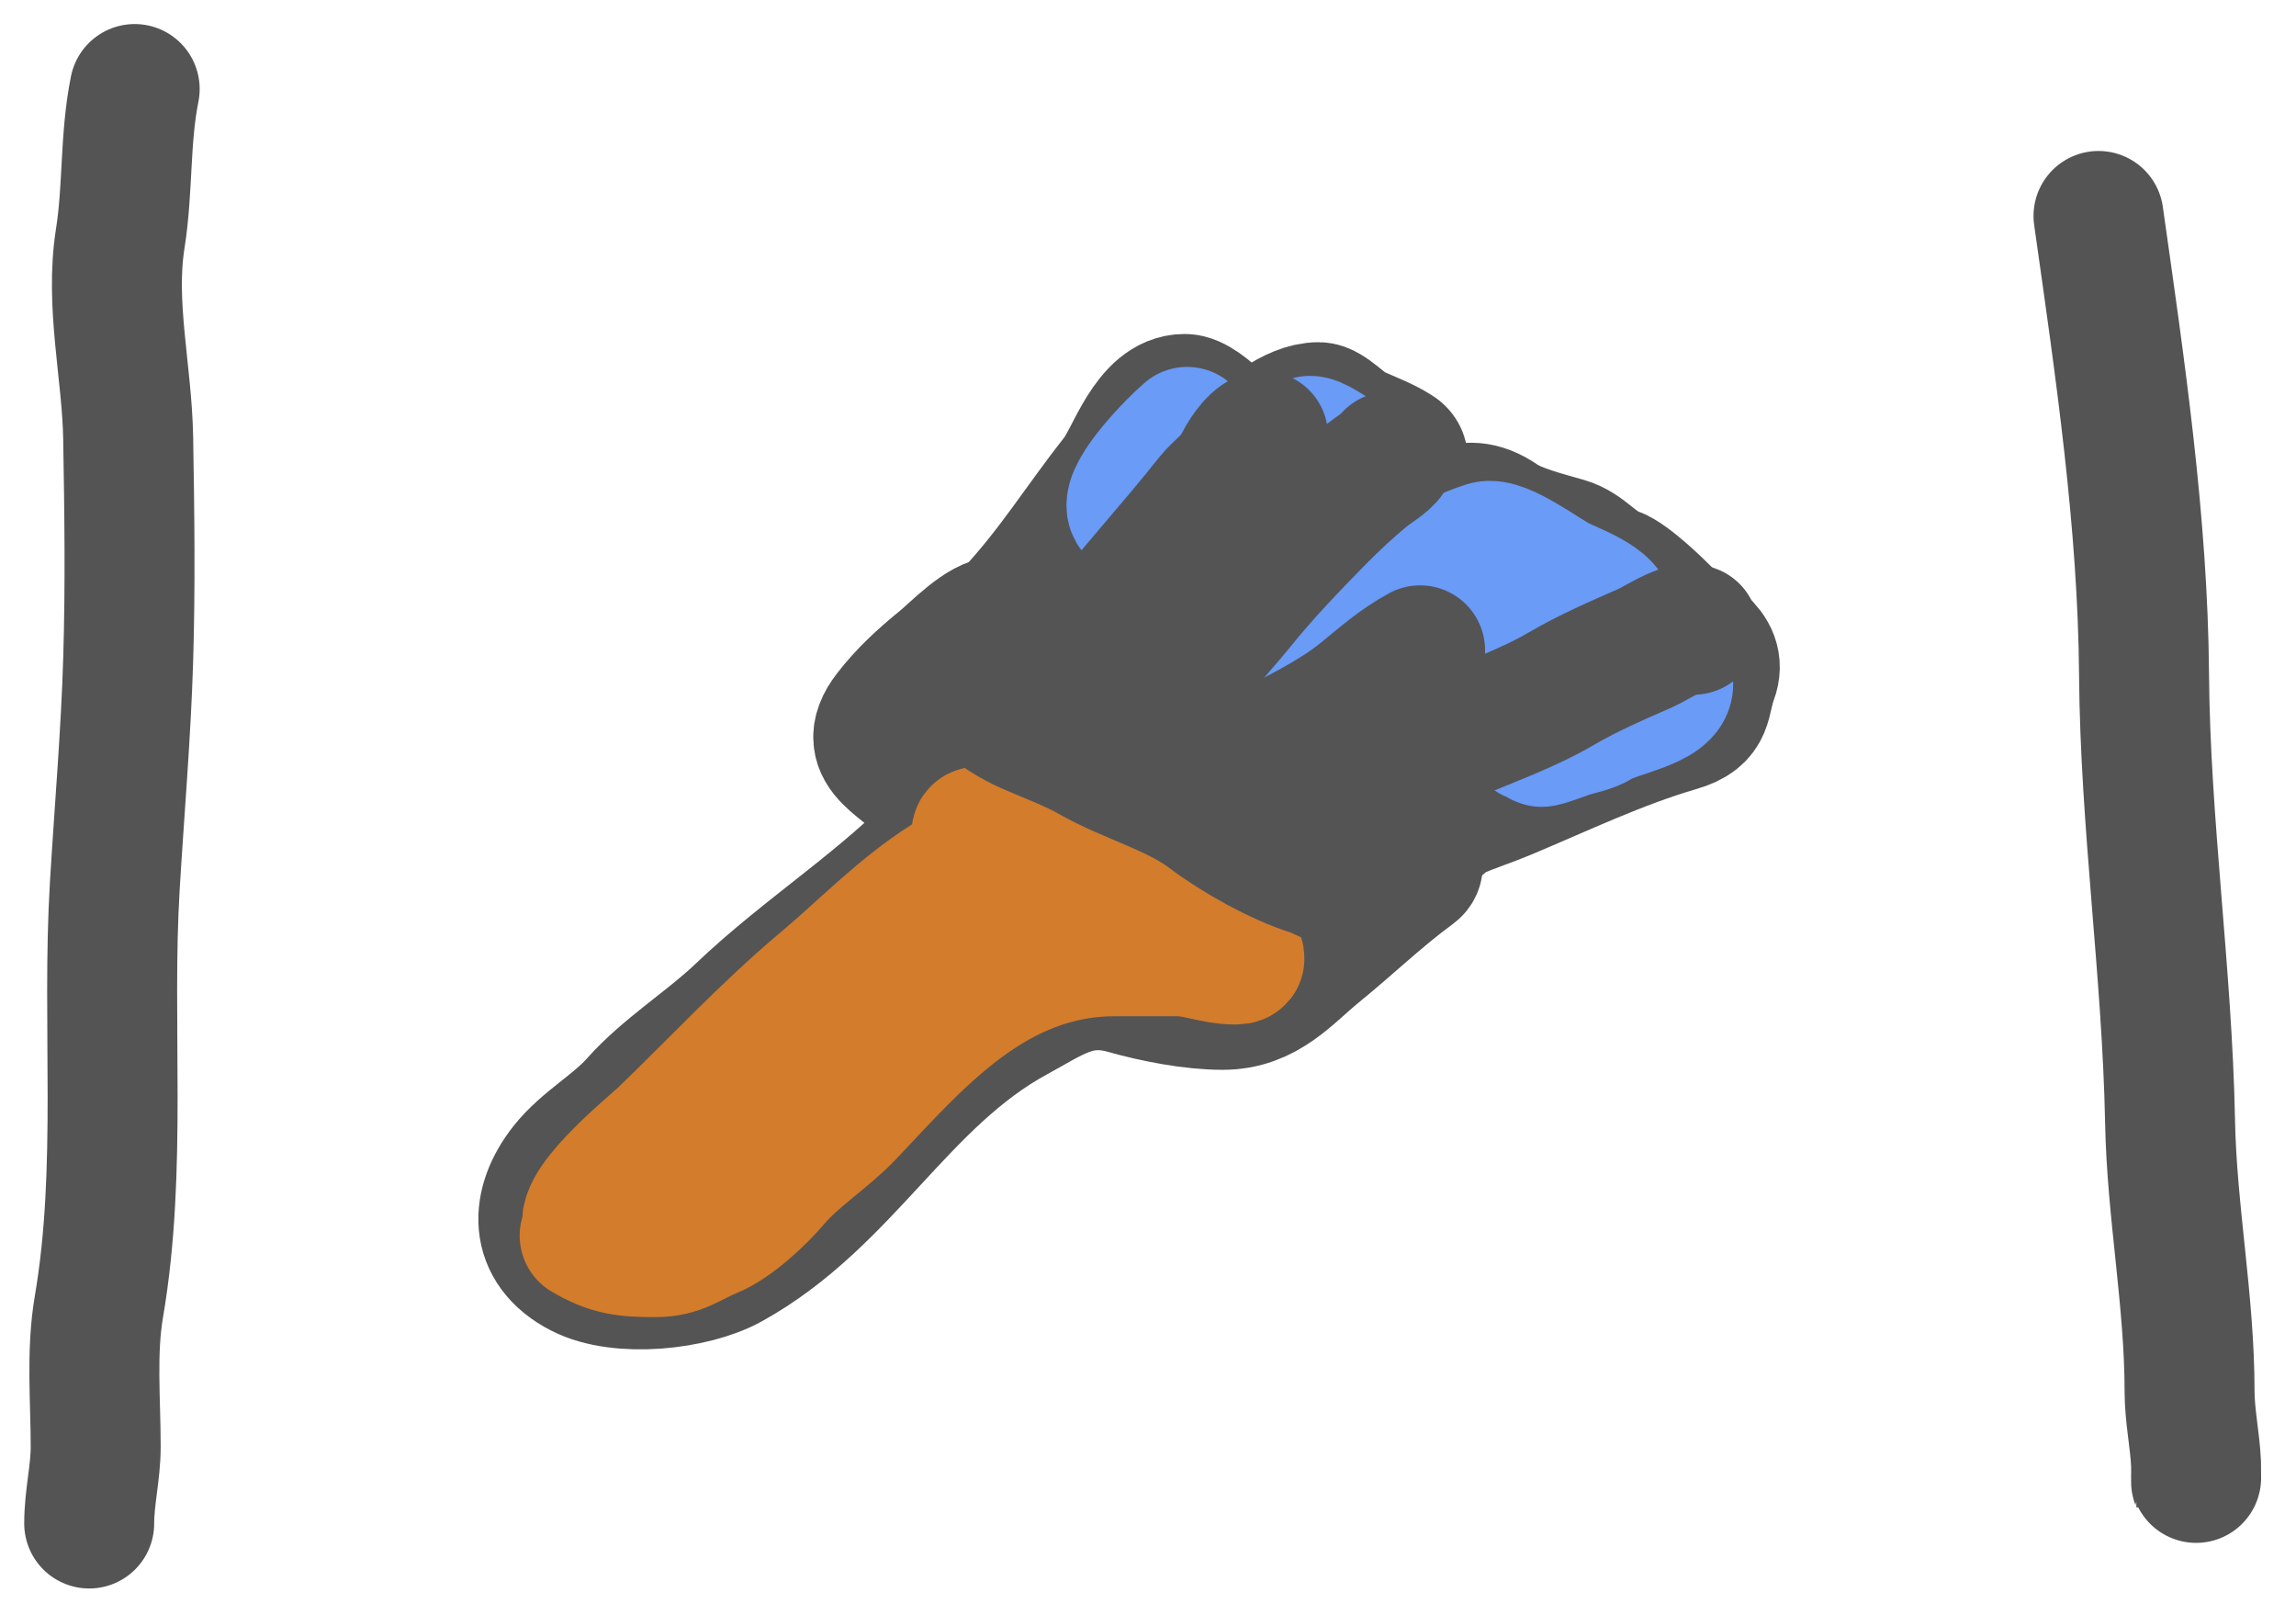
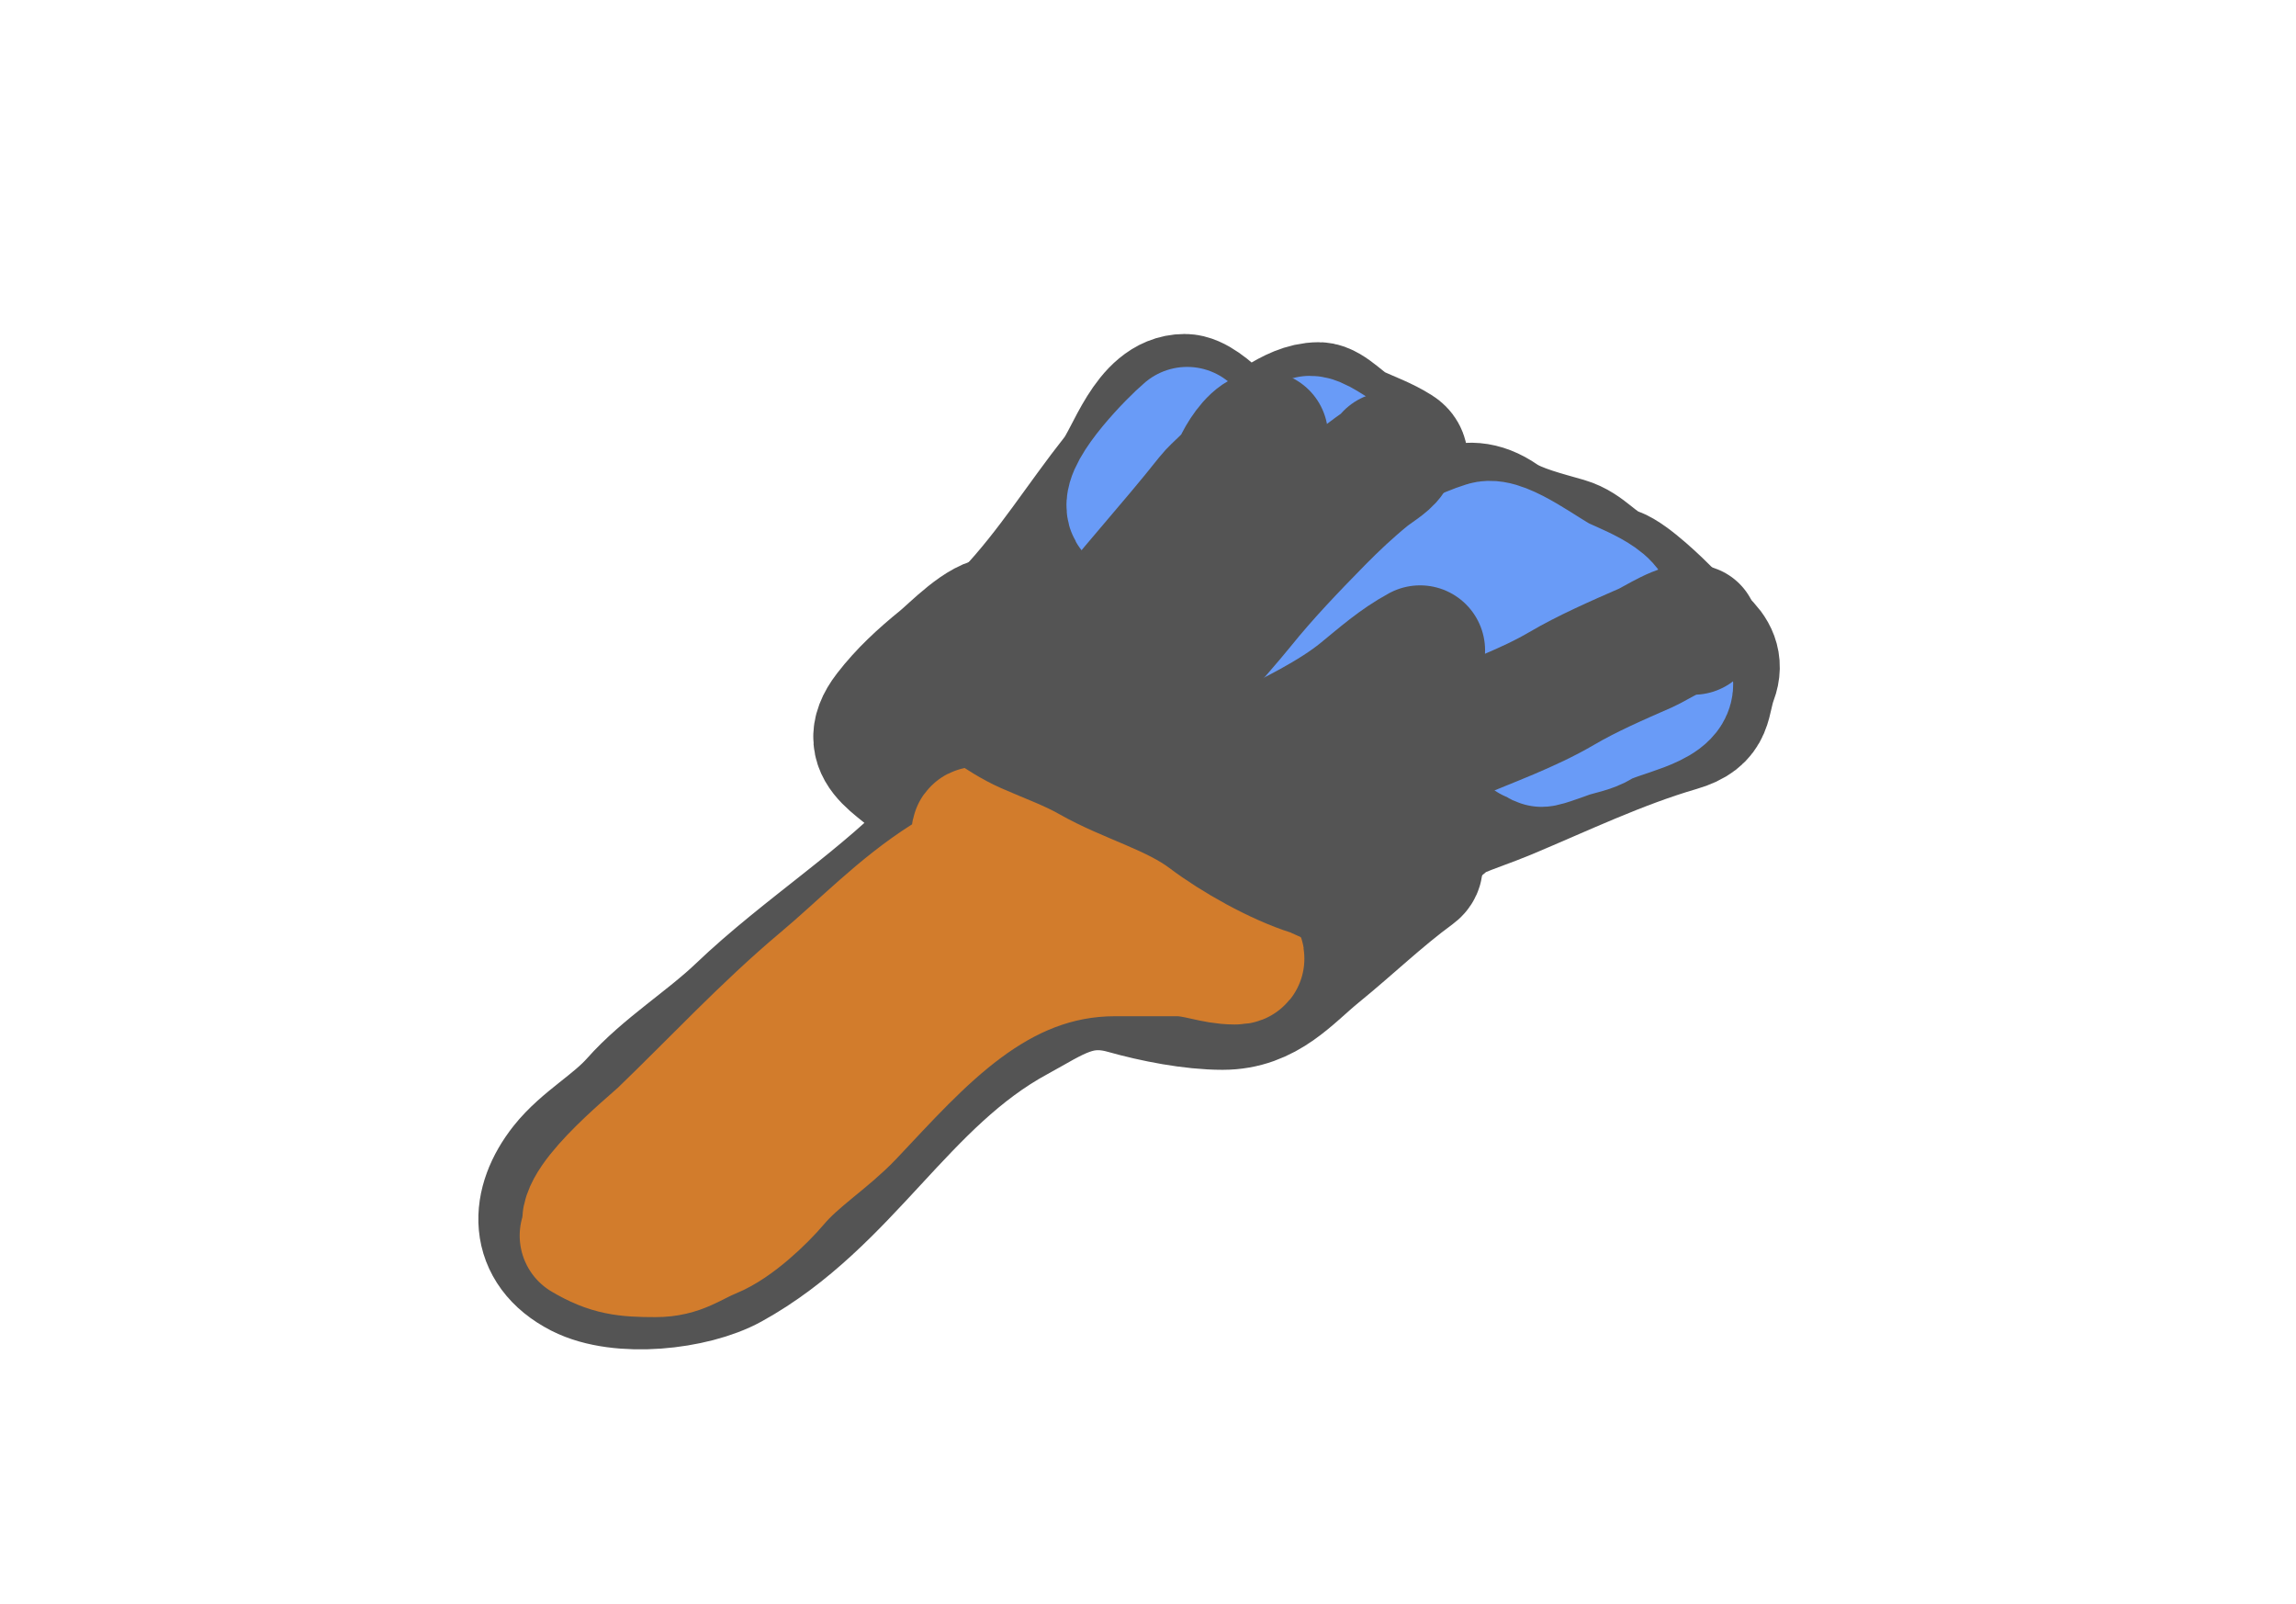
<svg xmlns="http://www.w3.org/2000/svg" width="53" height="37" viewBox="0 0 53 37" fill="none">
-   <path d="M48.441 4.984C48.935 8.467 49.466 12.05 49.492 15.557C49.518 19.007 50.026 22.436 50.093 25.886C50.133 27.965 50.543 30.02 50.543 32.102C50.543 32.674 50.668 33.221 50.693 33.785C50.697 33.882 50.693 34.45 50.693 34.056" stroke="#545454" stroke-width="3" stroke-linecap="round" stroke-linejoin="round" />
-   <path d="M3.109 2.055C2.877 3.211 2.959 4.348 2.776 5.502C2.534 7.029 2.933 8.582 2.959 10.117C2.988 11.832 3.011 13.51 2.959 15.22C2.907 16.953 2.755 18.693 2.651 20.425C2.458 23.637 2.829 26.957 2.284 30.149C2.103 31.208 2.209 32.318 2.209 33.386C2.209 33.986 2.059 34.551 2.059 35.157" stroke="#545454" stroke-width="3" stroke-linecap="round" stroke-linejoin="round" />
  <path d="M21.794 19.288C20.424 20.759 18.566 21.918 17.093 23.325C16.334 24.05 15.347 24.657 14.665 25.428C14.18 25.975 13.481 26.345 13.028 26.918C12.351 27.776 12.298 28.803 13.405 29.37C14.313 29.835 16.009 29.649 16.859 29.18C19.533 27.703 20.791 24.919 23.456 23.473C24.31 23.01 24.913 22.529 25.976 22.828C26.651 23.018 27.509 23.188 28.222 23.188C29.233 23.188 29.761 22.506 30.417 21.972C31.177 21.354 31.85 20.7 32.638 20.123C33.215 19.7 30.851 18.724 30.56 18.548C29.14 17.69 27.668 16.884 26.235 16.033C25.642 15.681 24.923 15.153 24.248 14.918C23.912 14.801 23.423 14.359 23.08 14.342C22.672 14.323 22.02 15.014 21.736 15.246C21.266 15.628 20.863 15.998 20.509 16.456C19.775 17.404 20.946 17.646 21.418 18.337C21.631 18.649 21.937 18.896 21.729 19.283C21.54 19.635 21.309 19.968 20.976 20.239" stroke="#545454" stroke-width="3" stroke-linecap="round" stroke-linejoin="round" />
  <path d="M20.509 16.91C21.656 17.475 22.652 18.231 23.833 18.738C24.976 19.23 26.19 19.689 27.223 20.329C27.719 20.637 28.434 21.087 28.982 21.285C29.326 21.41 29.538 21.631 29.859 21.761" stroke="#545454" stroke-width="3" stroke-linecap="round" stroke-linejoin="round" />
  <path d="M23.314 14.153C24.264 13.142 24.927 12.057 25.768 10.993C26.114 10.555 26.497 9.207 27.346 9.207C27.817 9.207 28.614 10.263 28.69 10.232C29.22 10.017 29.805 9.397 30.443 9.397C30.674 9.397 31.036 9.814 31.268 9.92C31.614 10.079 31.94 10.191 32.255 10.391C32.623 10.624 32.109 11.163 31.962 11.469C31.72 11.973 31.592 12.474 31.404 12.99C31.231 13.466 32.411 12.636 32.534 12.536C33.181 12.009 33.759 11.349 34.651 11.965C35.018 12.219 35.686 12.382 36.144 12.515C36.608 12.65 36.816 13.034 37.28 13.202C37.613 13.322 38.264 13.953 38.508 14.2C38.949 14.65 39.802 14.943 39.533 15.653C39.329 16.194 39.488 16.552 38.741 16.768C37.37 17.167 36.065 17.795 34.767 18.338C34.382 18.499 33.981 18.628 33.599 18.792C33.378 18.887 33.075 19.278 32.839 19.278C32.483 19.278 31.689 18.275 31.988 18.031C33.36 16.915 35.001 16.151 36.638 15.336C36.997 15.158 38.086 14.267 38.508 14.438" stroke="#545454" stroke-width="3" stroke-linecap="round" stroke-linejoin="round" />
  <path d="M13.496 28.514C14.076 28.857 14.44 28.895 15.132 28.895C15.696 28.895 15.941 28.655 16.418 28.461C16.93 28.253 17.565 27.651 17.886 27.272C18.368 26.701 19.08 26.262 19.6 25.713C21.185 24.041 22.939 21.951 25.742 21.951C26.218 21.951 26.695 21.951 27.171 21.951C27.638 21.951 28.022 22.142 28.502 22.142C29.014 22.142 27.607 21.731 27.132 21.576C26.687 21.431 26.217 21.109 25.768 20.926C24.875 20.563 24.158 20.208 23.372 19.711C23.164 19.579 22.333 18.852 22.587 19.383C22.718 19.659 22.062 20.16 21.853 20.292C20.767 20.98 19.939 21.863 18.989 22.659C17.684 23.753 16.512 25.019 15.301 26.184C15.048 26.427 13.123 27.978 13.639 28.398C13.913 28.621 14.767 28.314 15.015 28.208C15.8 27.871 16.451 27.156 17.067 26.654C18.294 25.656 19.402 24.574 20.626 23.579C21.507 22.862 22.496 22.238 23.405 21.55C23.846 21.216 24.417 20.925 25.041 20.905C25.235 20.899 25.716 20.919 25.859 21.021C26.032 21.144 25.412 20.931 25.184 20.91C24.235 20.825 23.574 20.43 22.606 20.863C21.038 21.565 19.831 22.883 18.704 23.97C17.628 25.007 16.532 26.022 15.489 27.082C15.207 27.37 14.704 28.07 14.314 28.229" stroke="#D27C2C" stroke-width="3" stroke-linecap="round" stroke-linejoin="round" />
  <path d="M27.404 9.967C27.092 10.229 26.016 11.329 26.125 11.726C26.188 11.957 26.515 11.624 26.651 11.584C27.103 11.45 27.524 11.364 27.988 11.277C29.232 11.046 28.677 12.078 28.287 12.577C27.801 13.198 29.668 12.227 30.034 12.392C30.704 12.695 30.034 13.597 29.884 14.057C29.774 14.396 29.398 15.067 30.04 14.918C30.656 14.775 31.202 14.348 31.729 14.036C32.533 13.557 33.375 12.901 34.3 12.609C34.682 12.488 35.7 13.28 36.047 13.438C36.495 13.644 37.517 14.03 36.988 14.437C36.357 14.922 35.298 15.184 34.54 15.531C34.344 15.621 33.764 16.015 34.066 15.6C34.24 15.36 34.44 14.847 34.235 14.585C33.824 14.059 32.857 13.918 32.196 14.173C31.641 14.387 32.74 13.853 32.871 13.792C33.367 13.564 33.905 13.391 34.475 13.391C35.169 13.391 34.625 14.29 35.261 14.131C35.408 14.094 36.074 14.007 35.878 14.294C35.75 14.482 35.664 14.516 35.936 14.627" stroke="#699BF7" stroke-width="3" stroke-linecap="round" stroke-linejoin="round" />
  <path d="M35.352 17.005C35.863 16.457 36.561 16.237 37.281 15.911C37.484 15.819 38.476 15.328 38.508 15.769C38.543 16.248 37.321 16.42 36.93 16.667C36.705 16.809 36.416 16.842 36.171 16.931C36.028 16.983 35.483 17.184 35.586 17.1" stroke="#699BF7" stroke-width="3" stroke-linecap="round" stroke-linejoin="round" />
  <path d="M33.482 12.916C33.302 12.973 30.824 13.806 30.794 13.391C30.771 13.076 31.115 12.785 31.145 12.461C31.175 12.132 31.262 11.827 31.262 11.489C31.262 11.245 31.289 11.08 31.47 10.897C31.613 10.751 31.042 10.57 30.911 10.517C30.763 10.456 30.351 10.131 30.21 10.178C29.83 10.306 29.614 10.553 29.275 10.707C28.428 11.09 28.394 10.72 27.846 10.274C27.553 10.035 27.439 10.308 27.314 10.538C27.135 10.865 27.576 10.927 27.846 10.992C28.348 11.113 28.799 10.954 29.223 11.299C29.41 11.451 29.574 11.993 29.859 11.774C30.029 11.644 30.47 11.126 30.768 11.32C31.047 11.502 30.794 11.819 30.794 12.06" stroke="#699BF7" stroke-width="3" stroke-linecap="round" stroke-linejoin="round" />
  <path d="M21.911 15.77C22.57 16.054 23.07 16.53 23.716 16.816C24.214 17.036 24.724 17.216 25.19 17.482C26.055 17.974 27.117 18.244 27.898 18.834C28.512 19.298 29.497 19.856 30.268 20.097C30.486 20.166 31.512 20.702 31.612 20.62" stroke="#545454" stroke-width="3" stroke-linecap="round" stroke-linejoin="round" />
  <path d="M25.184 14.818C26.045 13.686 27.044 12.611 27.93 11.489C28.109 11.263 28.463 11.016 28.573 10.771C28.671 10.551 28.908 10.164 29.157 10.062" stroke="#545454" stroke-width="3" stroke-linecap="round" stroke-linejoin="round" />
  <path d="M26.936 16.149C27.36 15.369 28.064 14.672 28.638 13.961C29.188 13.278 29.817 12.622 30.443 11.985C30.79 11.632 31.16 11.285 31.553 10.965C31.704 10.843 31.997 10.671 32.079 10.537" stroke="#545454" stroke-width="3" stroke-linecap="round" stroke-linejoin="round" />
  <path d="M29.041 17.386C29.832 16.993 30.771 16.538 31.43 16.001C31.87 15.643 32.263 15.289 32.781 15.008" stroke="#545454" stroke-width="3" stroke-linecap="round" stroke-linejoin="round" />
  <path d="M31.262 18.432C32.449 17.156 34.503 16.796 36.054 15.885C36.64 15.54 37.353 15.23 37.982 14.955C38.234 14.845 38.838 14.428 39.093 14.532" stroke="#545454" stroke-width="3" stroke-linecap="round" stroke-linejoin="round" />
</svg>
